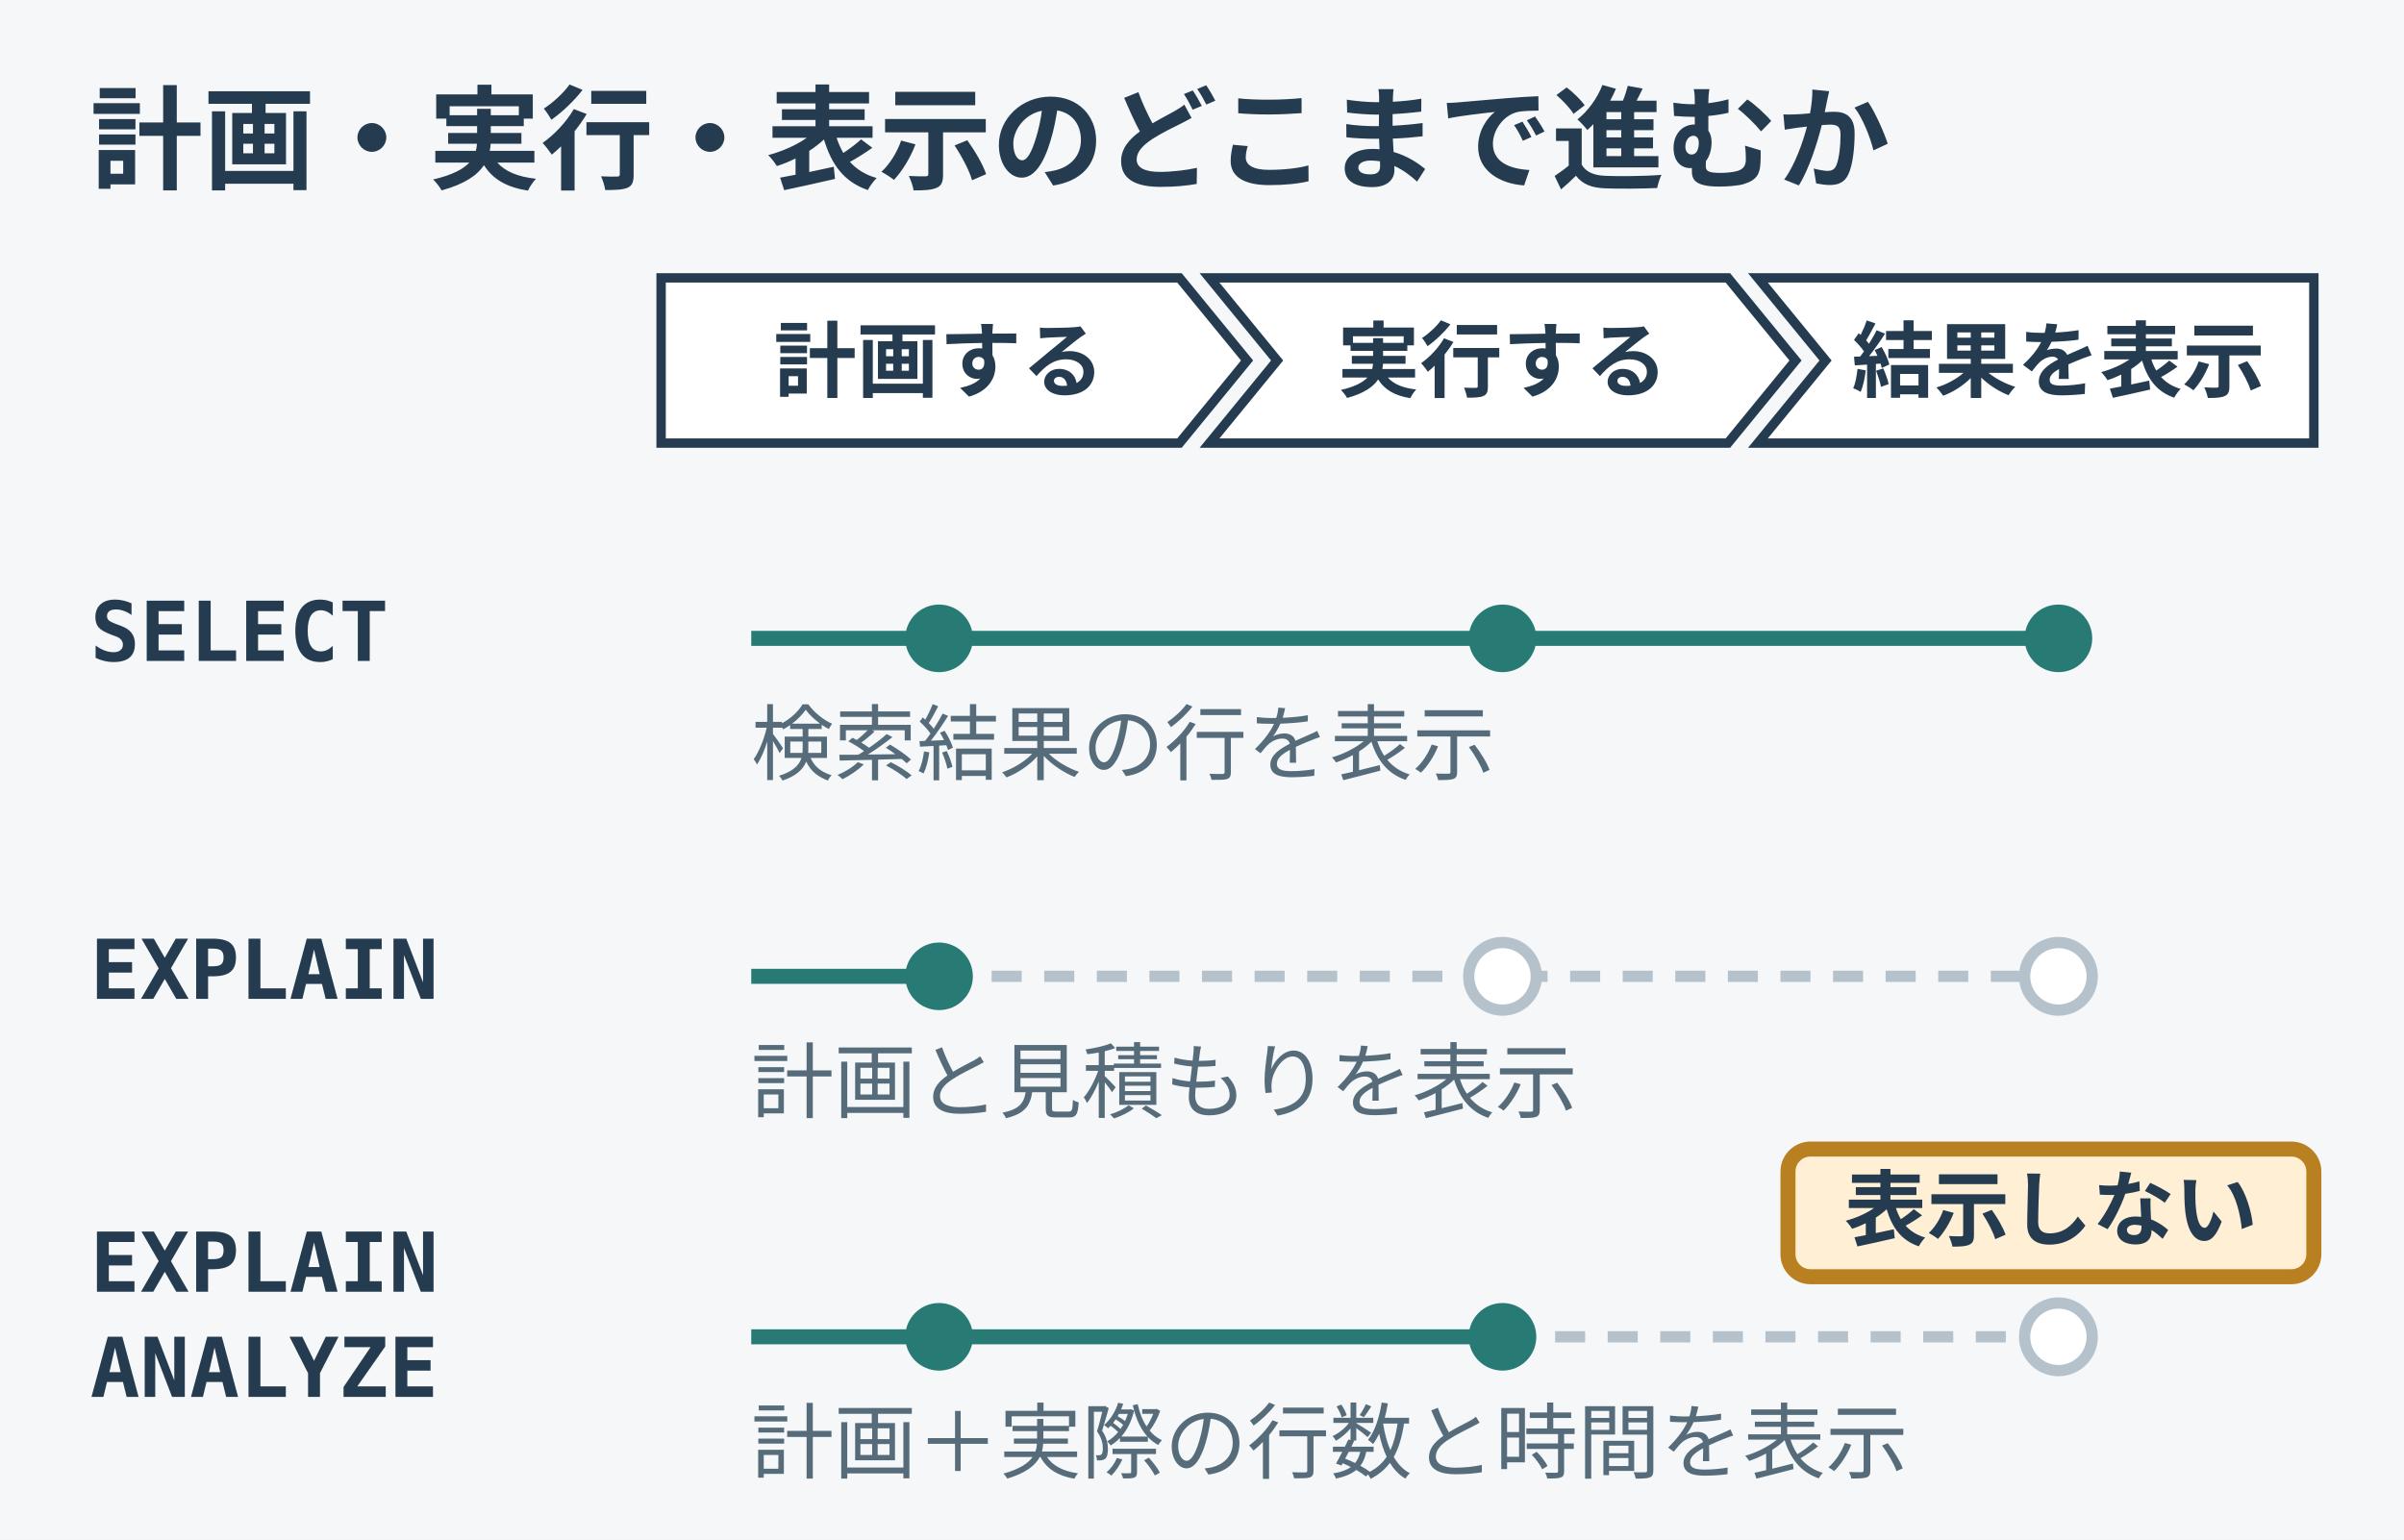
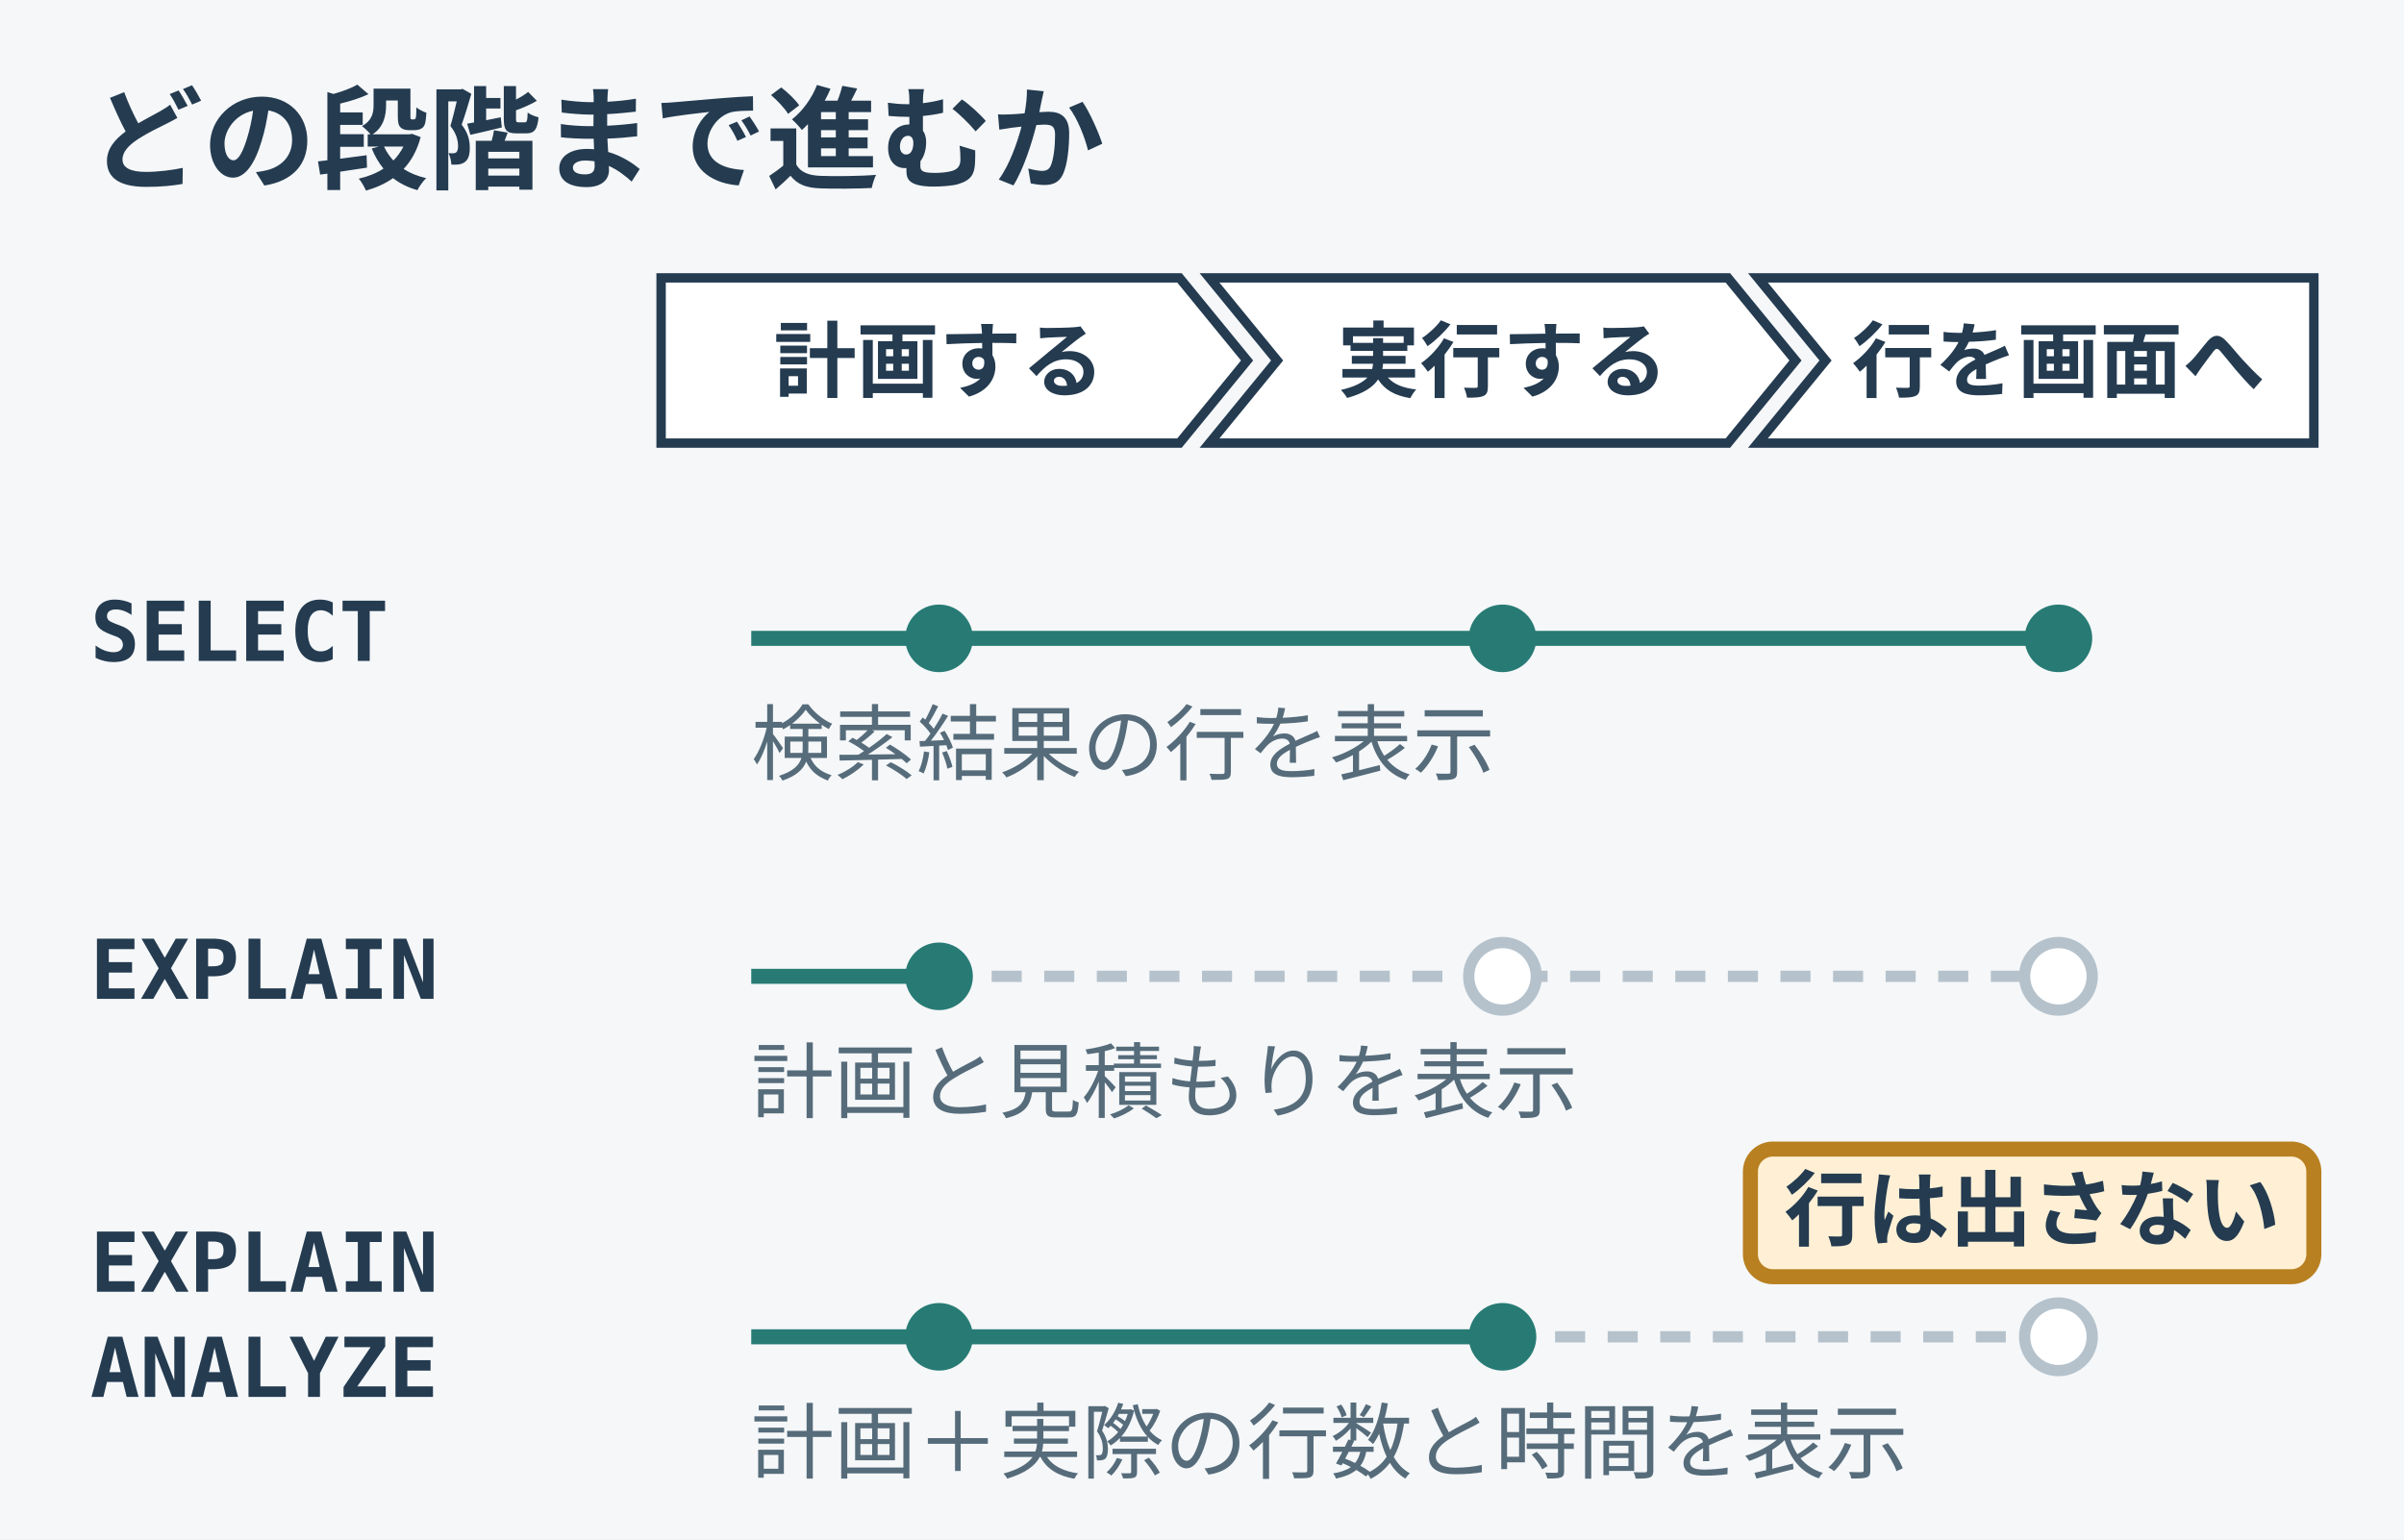
<svg xmlns="http://www.w3.org/2000/svg" width="640" height="410" viewBox="0 0 640 410" role="img" aria-labelledby="title">
  <defs>
    <marker id="flow" markerWidth="10" markerHeight="10" refX="9" refY="5" orient="auto">
      <path d="M0 0L10 5L0 10z" fill="#277b74" />
    </marker>
    <marker id="req" markerWidth="10" markerHeight="10" refX="9" refY="5" orient="auto">
      <path d="M0 0L10 5L0 10" fill="none" stroke="#945e11" stroke-width="2" />
    </marker>
    <marker id="ref" markerWidth="9" markerHeight="9" refX="8" refY="4.5" orient="auto">
      <path d="M0 0L9 4.5L0 9z" fill="#7d93a3" />
    </marker>
  </defs>
  <style>
text{font-family:"Hiragino Sans","Noto Sans JP",sans-serif;font-size:24px;fill:#243b50}
.h{font-size:30px;font-weight:700}.b{font-weight:700}.s{font-size:22px}.m{font-size:22px;fill:#566c7b}
.mono{font-family:ui-monospace,Menlo,monospace;font-size:22px}.tag{font-size:22px;font-weight:700;fill:#fff}
.teal{fill:#176e65}.brown{fill:#945e11}.real{fill:#176e65}.model{fill:#566c7b}
.panel{fill:#fff;stroke:#cedae1;stroke-width:2}.node{fill:#ecf2f8;stroke:#56738a;stroke-width:2}
.row{fill:#fff;stroke:#448b7c;stroke-width:2}.match{fill:#fff;stroke:#176e65;stroke-width:4}
.page{fill:#f7fbf9;stroke:#6d9f94;stroke-width:2}.ipage{fill:#f4f6f8;stroke:#6b7f8e;stroke-width:2}
.band{fill:#d5dde3;stroke:#92a7b5;stroke-width:2}.skip{fill:none;stroke:#b5c2cc;stroke-width:2;stroke-dasharray:6 5}
.hot{fill:#fff0d5;stroke:#b88020;stroke-width:4}.ghost{fill:#f5f7f9;stroke:#b5c2cc;stroke-width:2;stroke-dasharray:6 5}
.flow{fill:none;stroke:#277b74;stroke-width:3;marker-end:url(#flow)}.req{fill:none;stroke:#945e11;stroke-width:3;stroke-dasharray:8 6;marker-end:url(#req)}
.ref{fill:none;stroke:#7d93a3;stroke-width:2;marker-end:url(#ref)}.step{fill:#fff;stroke:#243b50;stroke-width:2.5}
.spine{fill:#e9f3f4;stroke:#243b50;stroke-width:1.5}
  </style>
  <rect width="640" height="410" fill="#f5f7f9" />
-   <text x="24" y="48" class="h">計画・実行・表示のどこまで進むか</text>
+   <text x="24" y="48" class="h">どの段階まで進むか</text>
  <g id="stages">
    <path d="M176 74 H314 L332 96 L314 118 H176 Z" class="step" />
    <text x="250" y="104" text-anchor="middle" class="s b">計画する</text>
    <path d="M322 74 H460 L478 96 L460 118 H322 L340 96 Z" class="step" />
    <text x="400" y="104" text-anchor="middle" class="s b">実行する</text>
    <path d="M468 74 H616 V118 H468 L486 96 Z" class="step" />
-     <text x="548" y="104" text-anchor="middle" class="s b">結果を表示</text>
+     <text x="548" y="104" text-anchor="middle" class="s b">行を画面へ</text>
  </g>
  <g id="select">
    <text x="24" y="176" class="mono b">SELECT</text>
    <path d="M200 170 H548" fill="none" stroke="#277b74" stroke-width="4" />
    <circle cx="250" cy="170" r="9" fill="#277b74" />
    <circle cx="400" cy="170" r="9" fill="#277b74" />
    <circle cx="548" cy="170" r="9" fill="#277b74" />
    <text x="200" y="206" class="m">検索結果の行を表示</text>
  </g>
  <g id="explain">
    <text x="24" y="266" class="mono b">EXPLAIN</text>
    <path d="M200 260 H250" fill="none" stroke="#277b74" stroke-width="4" />
    <path d="M250 260 H548" fill="none" stroke="#b5c2cc" stroke-width="3" stroke-dasharray="8 6" />
    <circle cx="250" cy="260" r="9" fill="#277b74" />
    <circle cx="400" cy="260" r="9" fill="#fff" stroke="#b5c2cc" stroke-width="3" />
    <circle cx="548" cy="260" r="9" fill="#fff" stroke="#b5c2cc" stroke-width="3" />
    <text x="200" y="296" class="m">計画と見積もりを表示</text>
  </g>
  <g id="analyze">
    <text x="24" y="344" class="mono b">EXPLAIN</text>
    <text x="24" y="372" class="mono b">ANALYZE</text>
-     <rect x="476" y="306" width="140" height="34" rx="6" class="hot" />
-     <text x="546" y="330" text-anchor="middle" class="s b">表示しない</text>
+     <rect x="466" y="306" width="150" height="34" rx="6" class="hot" />
+     <text x="541" y="330" text-anchor="middle" class="s b">行は出さない</text>
    <path d="M200 356 H400" fill="none" stroke="#277b74" stroke-width="4" />
    <path d="M400 356 H548" fill="none" stroke="#b5c2cc" stroke-width="3" stroke-dasharray="8 6" />
    <circle cx="250" cy="356" r="9" fill="#277b74" />
    <circle cx="400" cy="356" r="9" fill="#277b74" />
    <circle cx="548" cy="356" r="9" fill="#fff" stroke="#b5c2cc" stroke-width="3" />
    <text x="200" y="392" class="m">計画＋実際の行数と時間を表示</text>
  </g>
</svg>
